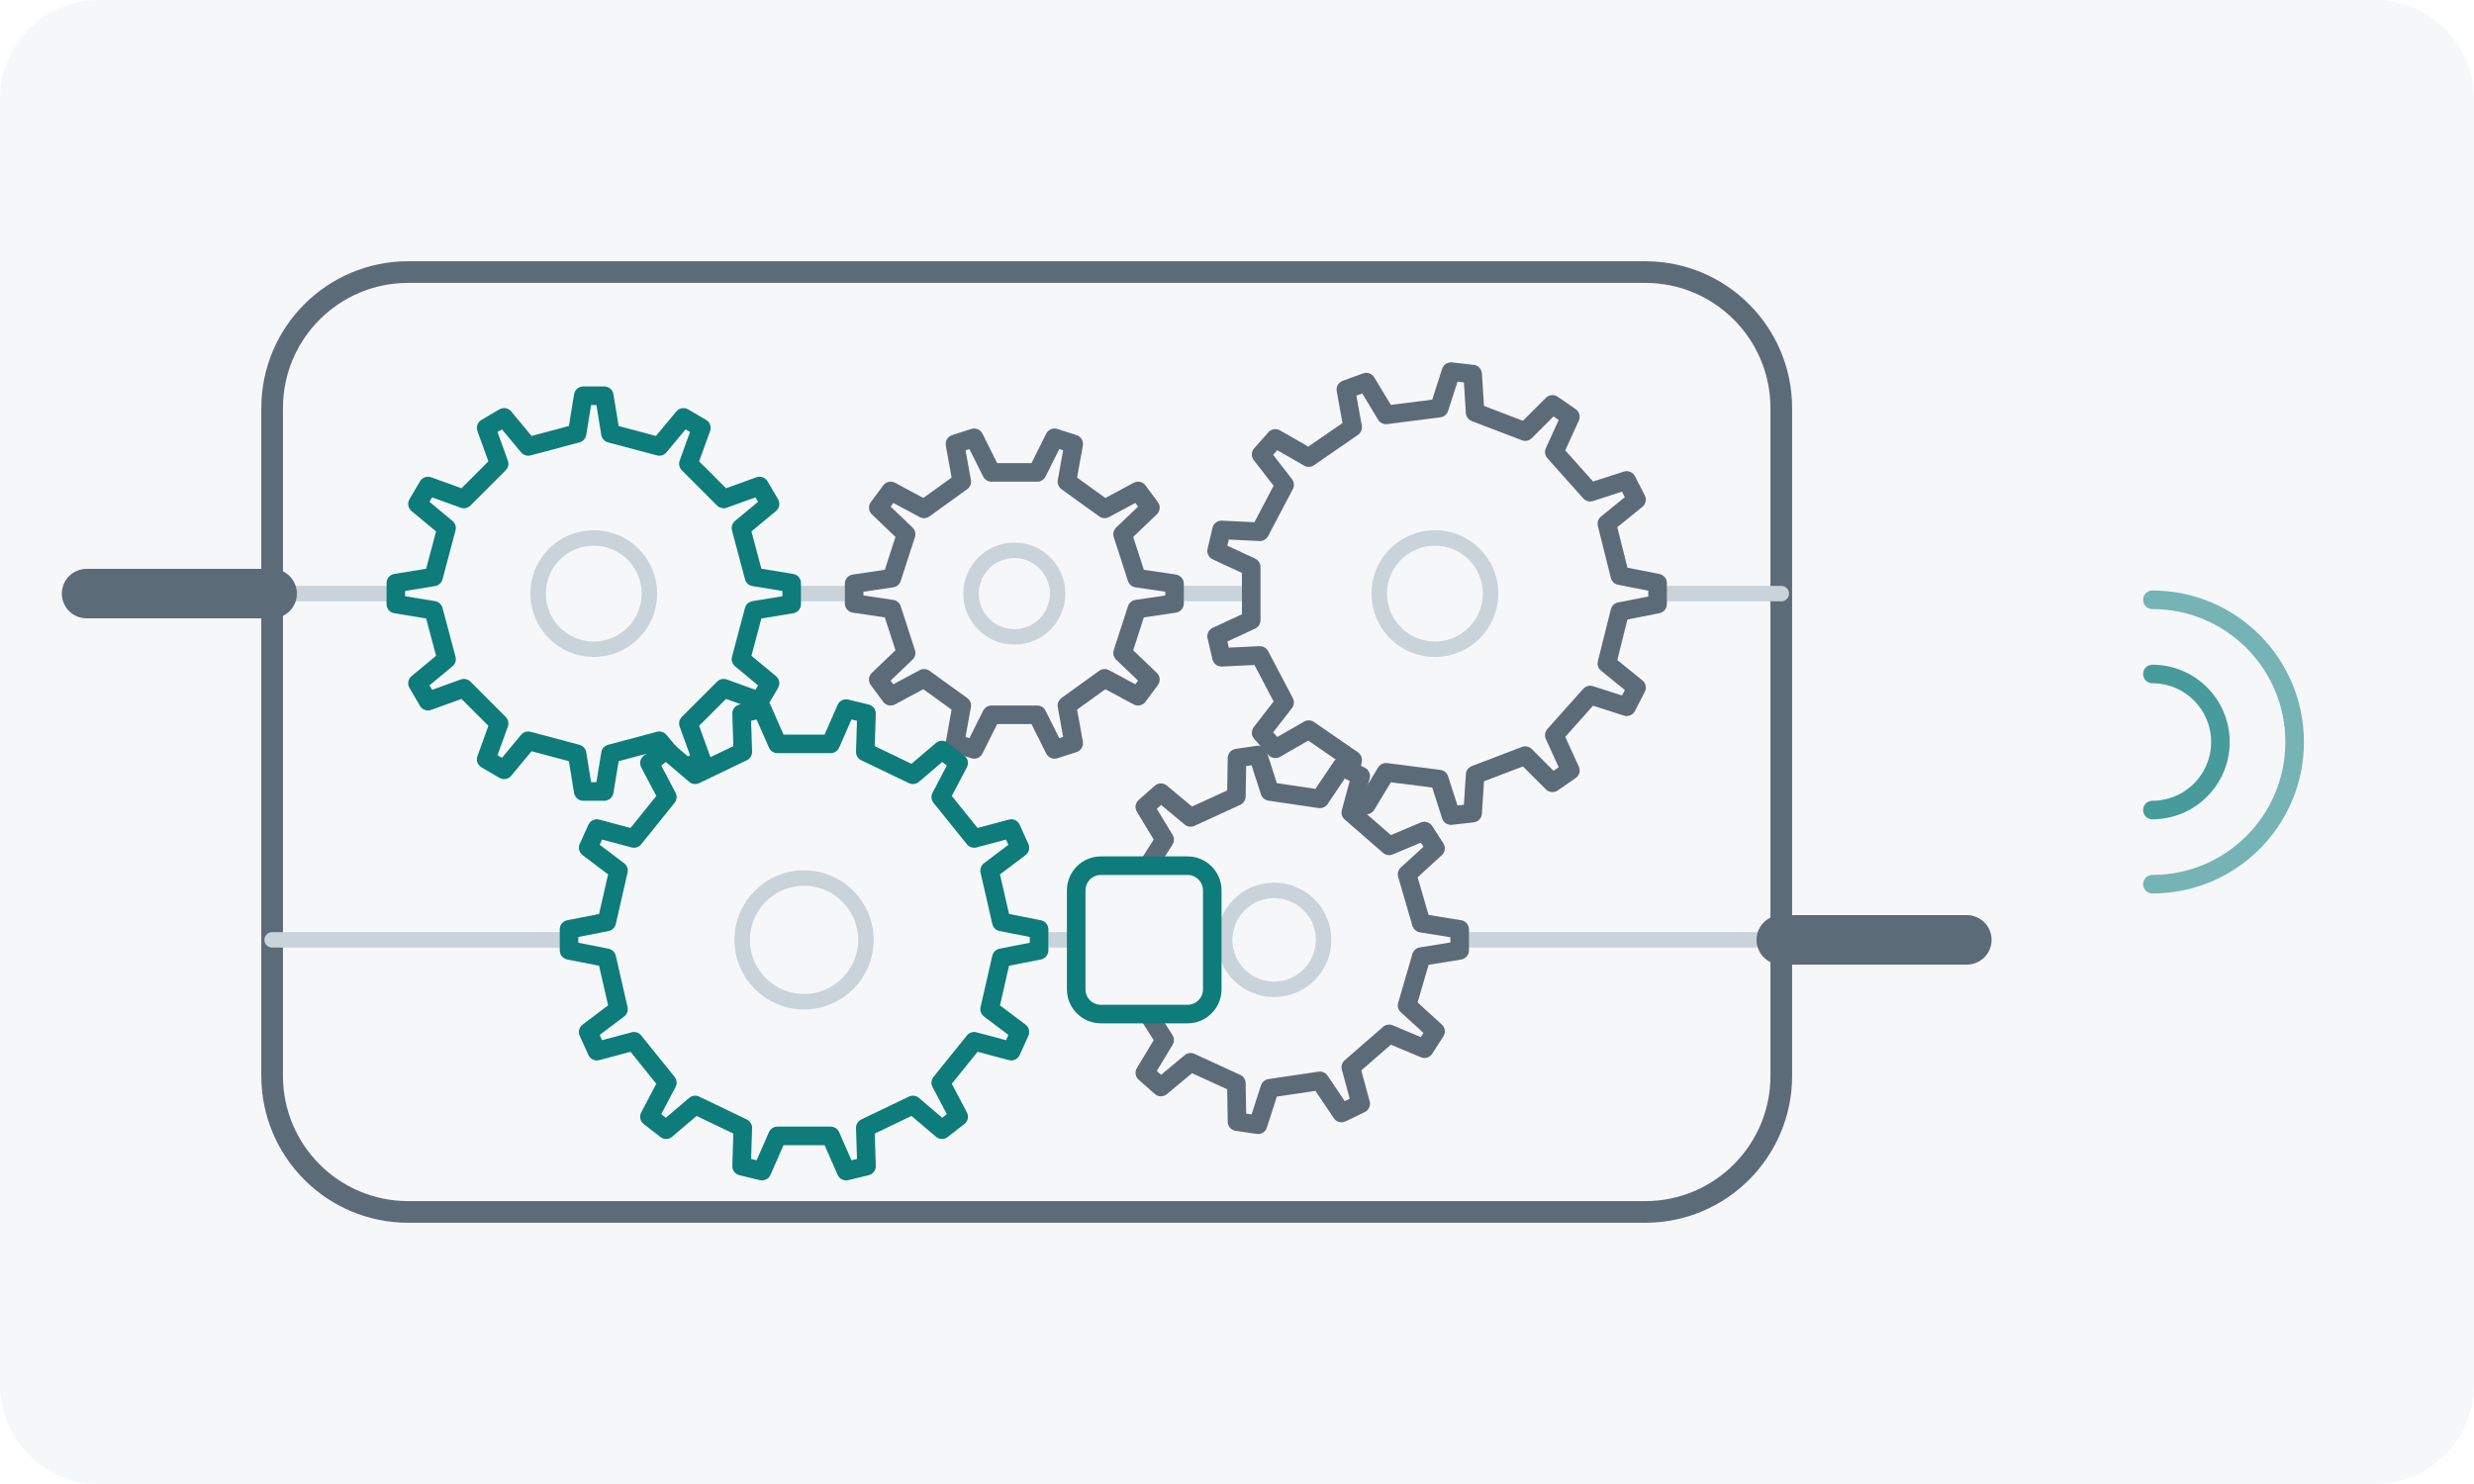
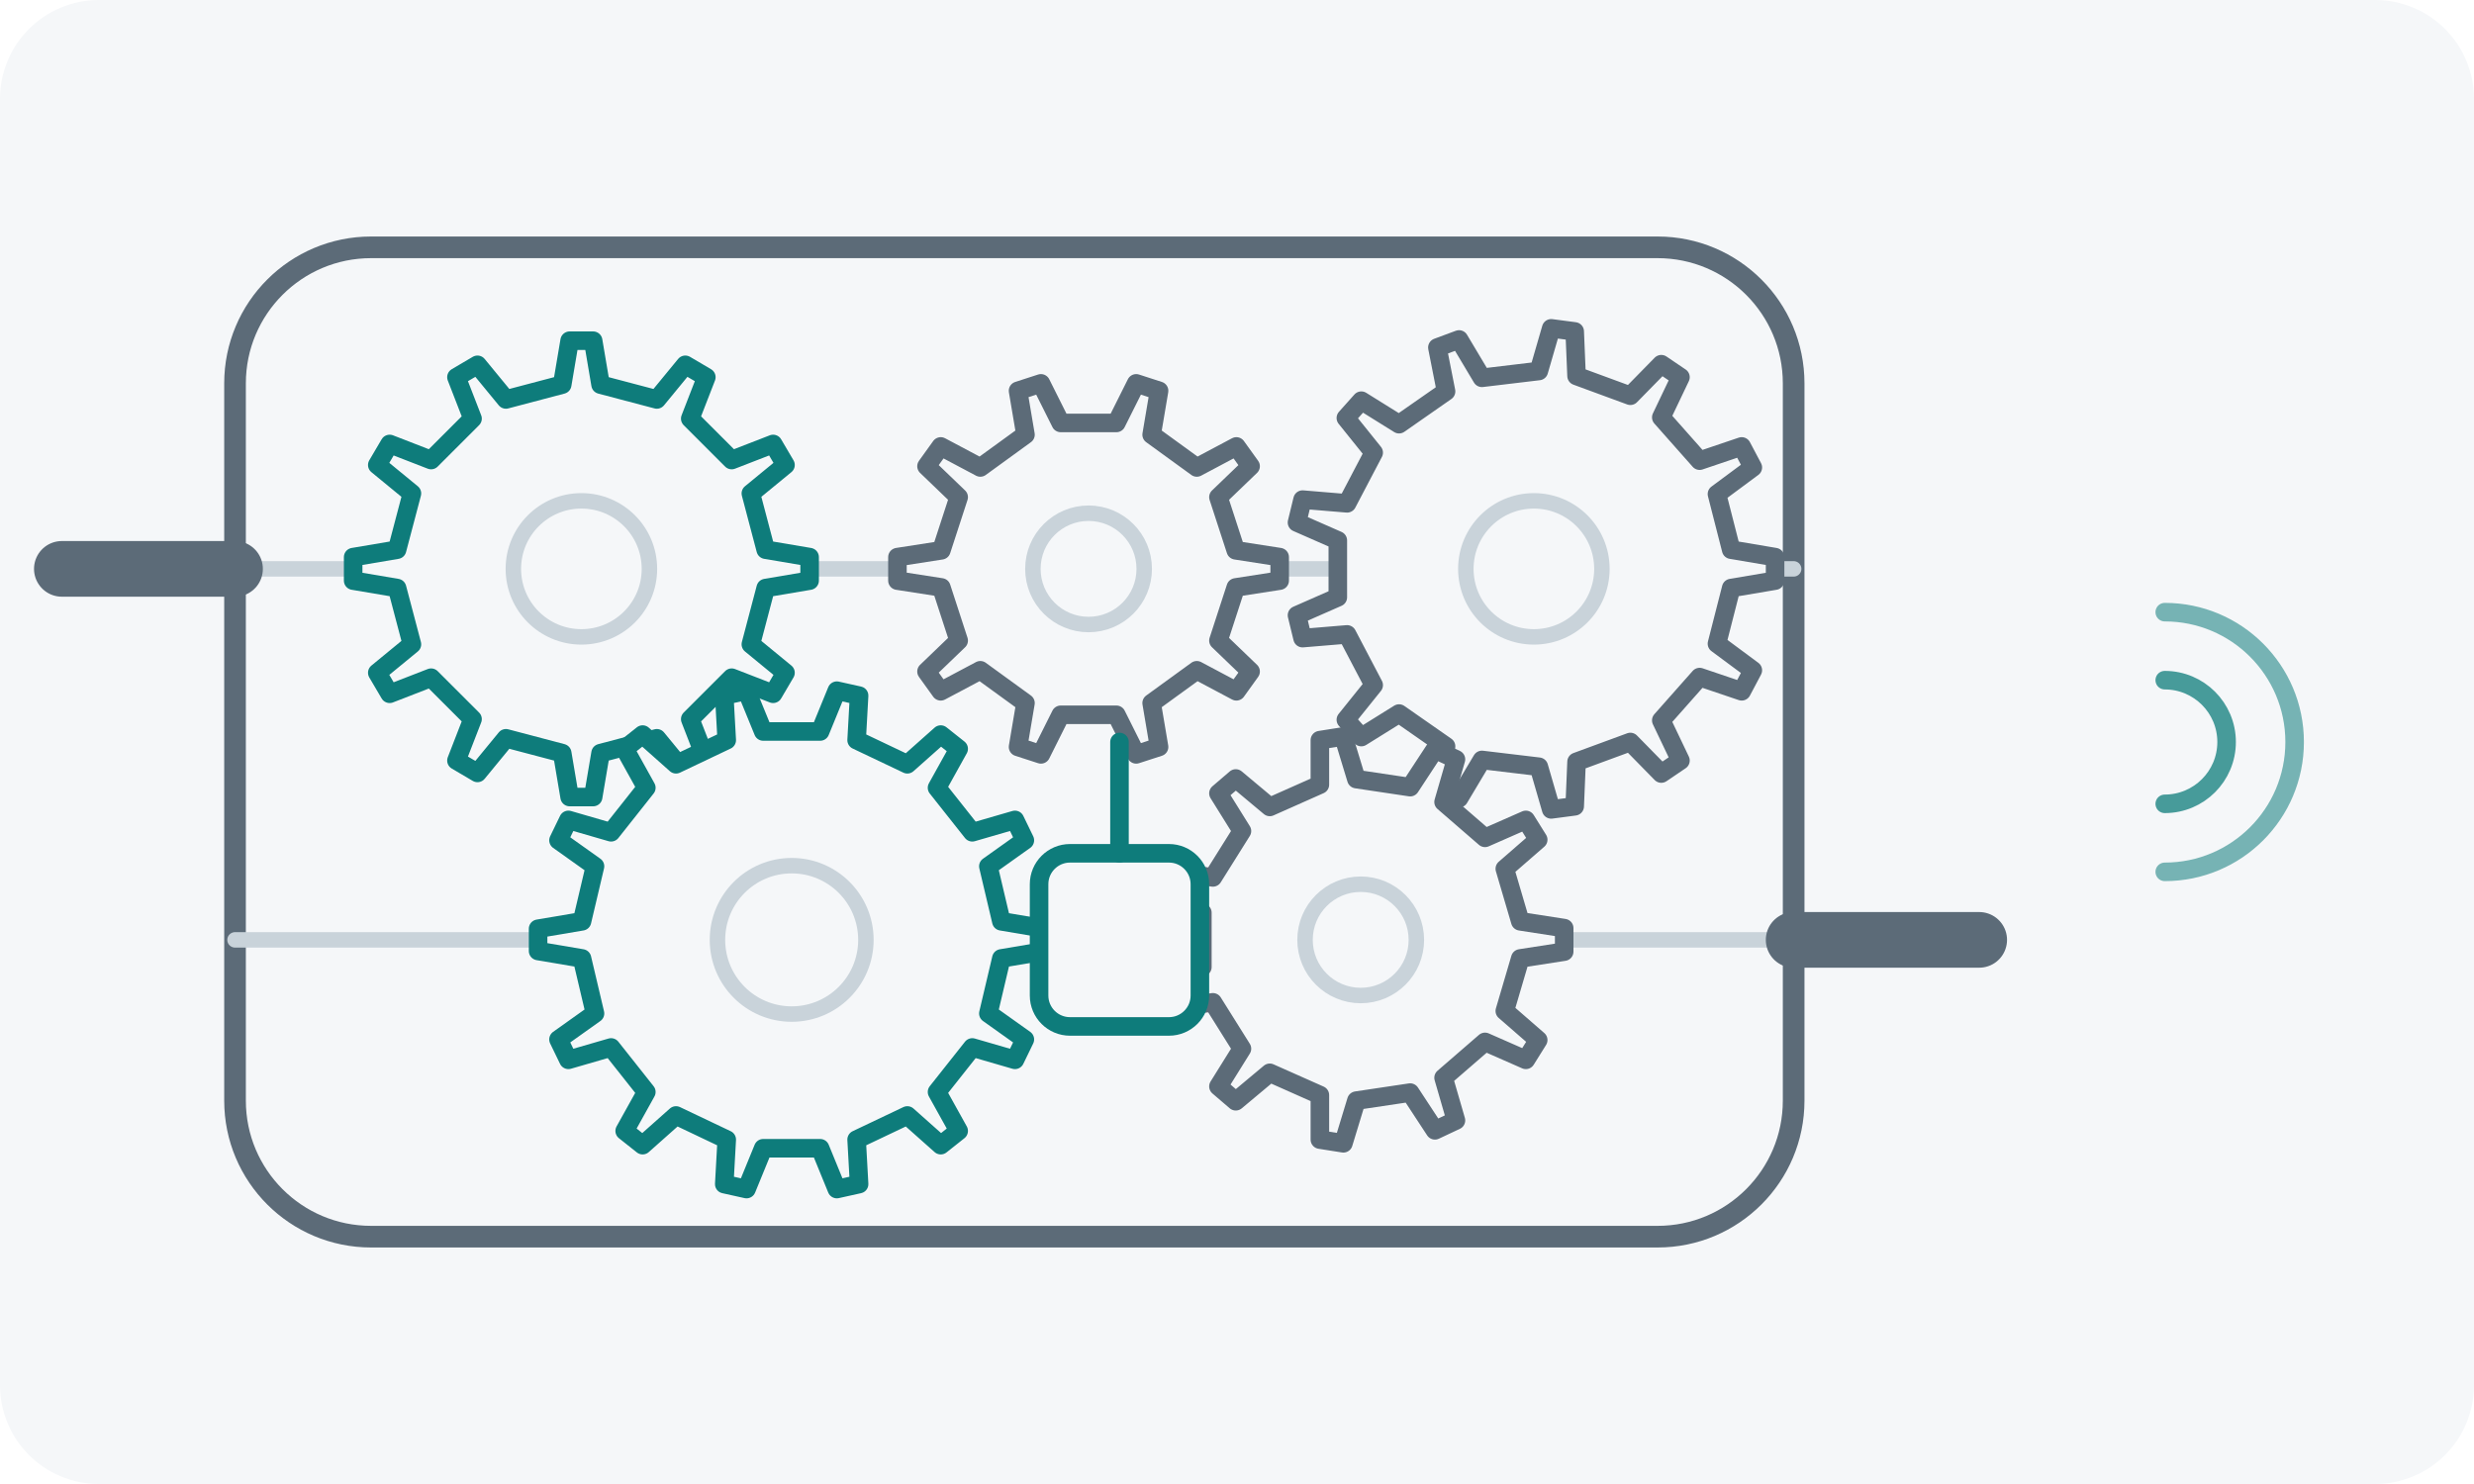
<svg xmlns="http://www.w3.org/2000/svg" viewBox="0 0 400 240" role="img" aria-label="Схема коробки передач">
  <rect width="400" height="240" rx="16" fill="#F5F7F9" />
  <g fill="none" stroke-linecap="round" stroke-linejoin="round">
-     <rect x="44.0" y="44.0" width="244.0" height="152.0" rx="22" stroke="#5C6B78" stroke-width="3.5" fill="none" />
-     <path d="M 44.0 96.0 L 288.0 96.0" stroke="#C9D3DA" stroke-width="2.5" />
-     <path d="M 44.0 152.0 L 288.0 152.0" stroke="#C9D3DA" stroke-width="2.5" />
-     <path d="M 14.0 96.0 L 44.0 96.0" stroke="#5C6B78" stroke-width="8" />
-     <path d="M 288.0 152.0 L 318.0 152.0" stroke="#5C6B78" stroke-width="8" />
-     <path d="M 121.9 93.3 L 128.0 94.3 L 128.0 97.7 L 121.9 98.7 L 119.8 106.6 L 124.5 110.5 L 122.8 113.4 L 117.0 111.3 L 111.3 117.0 L 113.4 122.8 L 110.5 124.5 L 106.6 119.8 L 98.7 121.9 L 97.7 128.0 L 94.3 128.0 L 93.3 121.9 L 85.4 119.8 L 81.5 124.5 L 78.6 122.8 L 80.7 117.0 L 75.0 111.3 L 69.2 113.4 L 67.5 110.5 L 72.2 106.6 L 70.1 98.7 L 64.0 97.7 L 64.0 94.3 L 70.1 93.3 L 72.2 85.4 L 67.5 81.5 L 69.2 78.6 L 75.0 80.7 L 80.7 75.0 L 78.6 69.2 L 81.5 67.5 L 85.4 72.2 L 93.3 70.1 L 94.3 64.0 L 97.7 64.0 L 98.7 70.1 L 106.6 72.2 L 110.5 67.5 L 113.4 69.2 L 111.3 75.0 L 117.0 80.7 L 122.8 78.6 L 124.5 81.5 L 119.8 85.4 Z" stroke="#0E7C7B" stroke-width="3" fill="#F5F7F9" />
-     <circle cx="96.0" cy="96.0" r="9.0" stroke="#C9D3DA" stroke-width="2.5" fill="none" />
-     <path d="M 183.8 93.5 L 189.9 94.4 L 189.9 97.6 L 183.8 98.5 L 181.5 105.6 L 186.0 109.9 L 184.0 112.6 L 178.6 109.7 L 172.5 114.1 L 173.6 120.2 L 170.5 121.2 L 167.7 115.6 L 160.3 115.6 L 157.5 121.2 L 154.4 120.2 L 155.5 114.1 L 149.4 109.7 L 144.0 112.6 L 142.0 109.9 L 146.5 105.6 L 144.2 98.5 L 138.1 97.6 L 138.1 94.4 L 144.2 93.5 L 146.5 86.4 L 142.0 82.1 L 144.0 79.4 L 149.4 82.3 L 155.5 77.9 L 154.4 71.8 L 157.5 70.8 L 160.3 76.4 L 167.7 76.4 L 170.5 70.8 L 173.6 71.8 L 172.5 77.9 L 178.6 82.3 L 184.0 79.4 L 186.0 82.1 L 181.5 86.4 Z" stroke="#5C6B78" stroke-width="3" fill="#F5F7F9" />
-     <circle cx="164.0" cy="96.0" r="7.0" stroke="#C9D3DA" stroke-width="2.5" fill="none" />
-     <path d="M 261.9 93.1 L 268.0 94.3 L 268.0 97.7 L 261.9 98.9 L 259.8 107.3 L 264.6 111.2 L 263.0 114.3 L 257.1 112.4 L 251.3 118.9 L 253.9 124.6 L 251.0 126.6 L 246.6 122.2 L 238.5 125.3 L 238.1 131.5 L 234.6 131.9 L 232.7 126.0 L 224.1 124.9 L 220.9 130.2 L 217.6 129.0 L 218.7 122.9 L 211.6 118.0 L 206.2 121.1 L 203.9 118.5 L 207.7 113.6 L 203.7 106.0 L 197.5 106.3 L 196.7 102.9 L 202.3 100.3 L 202.3 91.7 L 196.7 89.1 L 197.5 85.7 L 203.7 86.0 L 207.7 78.4 L 203.9 73.5 L 206.2 70.9 L 211.6 74.0 L 218.7 69.1 L 217.6 63.0 L 220.9 61.8 L 224.1 67.1 L 232.7 66.0 L 234.6 60.1 L 238.1 60.5 L 238.5 66.7 L 246.6 69.8 L 251.0 65.4 L 253.9 67.4 L 251.3 73.1 L 257.1 79.6 L 263.0 77.7 L 264.6 80.8 L 259.8 84.7 Z" stroke="#5C6B78" stroke-width="3" fill="#F5F7F9" />
-     <circle cx="232.0" cy="96.0" r="9.0" stroke="#C9D3DA" stroke-width="2.5" fill="none" />
-     <path d="M 161.9 149.1 L 168.0 150.3 L 168.0 153.7 L 161.9 154.9 L 160.0 163.2 L 164.9 166.9 L 163.5 170.0 L 157.5 168.4 L 152.1 175.1 L 155.0 180.6 L 152.3 182.7 L 147.6 178.7 L 139.9 182.4 L 140.1 188.6 L 136.8 189.4 L 134.3 183.7 L 125.7 183.7 L 123.2 189.4 L 119.9 188.6 L 120.1 182.4 L 112.4 178.7 L 107.7 182.7 L 105.0 180.6 L 107.9 175.1 L 102.5 168.4 L 96.5 170.0 L 95.1 166.9 L 100.0 163.2 L 98.1 154.9 L 92.0 153.7 L 92.0 150.3 L 98.1 149.1 L 100.0 140.8 L 95.1 137.1 L 96.5 134.0 L 102.5 135.6 L 107.9 128.9 L 105.0 123.4 L 107.7 121.3 L 112.4 125.3 L 120.1 121.6 L 119.9 115.4 L 123.2 114.6 L 125.7 120.3 L 134.3 120.3 L 136.8 114.6 L 140.1 115.4 L 139.9 121.6 L 147.6 125.3 L 152.3 121.3 L 155.0 123.4 L 152.1 128.9 L 157.5 135.6 L 163.5 134.0 L 164.9 137.1 L 160.0 140.8 Z" stroke="#0E7C7B" stroke-width="3" fill="#F5F7F9" />
-     <circle cx="130.0" cy="152.0" r="10.0" stroke="#C9D3DA" stroke-width="2.5" fill="none" />
-     <path d="M 229.8 149.3 L 236.0 150.3 L 236.0 153.7 L 229.8 154.7 L 227.5 162.6 L 232.1 166.8 L 230.3 169.6 L 224.6 167.2 L 218.4 172.6 L 220.0 178.5 L 216.9 180.0 L 213.4 174.8 L 205.3 176.0 L 203.4 181.9 L 200.0 181.4 L 199.9 175.2 L 192.5 171.8 L 187.7 175.8 L 185.1 173.5 L 188.3 168.2 L 183.9 161.3 L 177.7 162.1 L 176.8 158.8 L 182.4 156.1 L 182.4 147.9 L 176.8 145.2 L 177.7 141.9 L 183.9 142.7 L 188.3 135.8 L 185.1 130.5 L 187.7 128.2 L 192.5 132.2 L 199.9 128.8 L 200.0 122.6 L 203.4 122.1 L 205.3 128.0 L 213.4 129.2 L 216.9 124.0 L 220.0 125.5 L 218.4 131.4 L 224.6 136.8 L 230.3 134.4 L 232.1 137.2 L 227.5 141.4 Z" stroke="#5C6B78" stroke-width="3" fill="#F5F7F9" />
-     <circle cx="206.0" cy="152.0" r="8.0" stroke="#C9D3DA" stroke-width="2.5" fill="none" />
-     <rect x="174.0" y="140.0" width="22.0" height="24.0" rx="4" stroke="#0E7C7B" stroke-width="3" fill="#F5F7F9" />
-     <path d="M 348 109 A 11 11 0 0 1 348 131" stroke="#0E7C7B" stroke-width="3" opacity="0.75" />
-     <path d="M 348 97 A 23 23 0 0 1 348 143" stroke="#0E7C7B" stroke-width="3" opacity="0.55" />
+     <rect x="38.0" y="40.0" width="252.0" height="160.0" rx="22" stroke="#5C6B78" stroke-width="3.5" fill="none" />
+     <path d="M 38.0 92.0 L 290.0 92.0" stroke="#C9D3DA" stroke-width="2.5" />
+     <path d="M 38.0 152.0 L 290.0 152.0" stroke="#C9D3DA" stroke-width="2.5" />
+     <path d="M 10.0 92.0 L 38.0 92.0" stroke="#5C6B78" stroke-width="9" />
+     <path d="M 290.0 152.0 L 320.0 152.0" stroke="#5C6B78" stroke-width="9" />
+     <path d="M 123.8 88.9 L 130.9 90.1 L 130.9 93.9 L 123.8 95.1 L 121.4 104.2 L 127.0 108.8 L 125.0 112.2 L 118.3 109.6 L 111.6 116.3 L 114.2 123.0 L 110.8 125.0 L 106.2 119.4 L 97.1 121.8 L 95.9 128.9 L 92.1 128.9 L 90.9 121.8 L 81.8 119.4 L 77.2 125.0 L 73.8 123.0 L 76.4 116.3 L 69.7 109.6 L 63.0 112.2 L 61.0 108.8 L 66.6 104.2 L 64.2 95.1 L 57.1 93.9 L 57.1 90.1 L 64.2 88.9 L 66.6 79.8 L 61.0 75.2 L 63.0 71.8 L 69.7 74.4 L 76.4 67.7 L 73.8 61.0 L 77.2 59.0 L 81.8 64.6 L 90.9 62.2 L 92.1 55.1 L 95.9 55.1 L 97.1 62.2 L 106.2 64.6 L 110.8 59.0 L 114.2 61.0 L 111.6 67.7 L 118.3 74.4 L 125.0 71.8 L 127.0 75.2 L 121.4 79.8 Z" stroke="#0E7C7B" stroke-width="3" fill="#F5F7F9" />
+     <circle cx="94.0" cy="92.0" r="11.0" stroke="#C9D3DA" stroke-width="2.5" fill="none" />
+     <path d="M 199.8 89.0 L 206.9 90.1 L 206.9 93.9 L 199.8 95.0 L 197.0 103.6 L 202.2 108.6 L 199.9 111.8 L 193.5 108.4 L 186.2 113.7 L 187.4 120.8 L 183.7 122.0 L 180.5 115.6 L 171.5 115.6 L 168.3 122.0 L 164.6 120.8 L 165.8 113.7 L 158.5 108.4 L 152.1 111.8 L 149.8 108.6 L 155.0 103.6 L 152.2 95.0 L 145.1 93.9 L 145.1 90.1 L 152.2 89.0 L 155.0 80.4 L 149.8 75.4 L 152.1 72.2 L 158.5 75.6 L 165.8 70.3 L 164.6 63.2 L 168.3 62.0 L 171.5 68.4 L 180.5 68.4 L 183.7 62.0 L 187.4 63.2 L 186.2 70.3 L 193.5 75.6 L 199.9 72.2 L 202.2 75.4 L 197.0 80.4 Z" stroke="#5C6B78" stroke-width="3" fill="#F5F7F9" />
+     <circle cx="176.0" cy="92.0" r="9.0" stroke="#C9D3DA" stroke-width="2.5" fill="none" />
+     <path d="M 279.9 88.9 L 287.0 90.1 L 287.0 93.9 L 279.9 95.1 L 277.6 104.1 L 283.4 108.4 L 281.6 111.8 L 274.8 109.5 L 268.6 116.5 L 271.7 123.0 L 268.6 125.1 L 263.6 120.0 L 254.9 123.2 L 254.6 130.4 L 250.8 130.9 L 248.8 124.0 L 239.6 122.9 L 235.9 129.1 L 232.4 127.8 L 233.8 120.7 L 226.2 115.4 L 220.1 119.2 L 217.6 116.4 L 222.1 110.8 L 217.8 102.6 L 210.6 103.2 L 209.7 99.5 L 216.3 96.6 L 216.3 87.4 L 209.7 84.5 L 210.6 80.8 L 217.8 81.4 L 222.1 73.2 L 217.6 67.6 L 220.1 64.8 L 226.2 68.6 L 233.8 63.3 L 232.4 56.2 L 235.9 54.9 L 239.6 61.1 L 248.8 60.0 L 250.8 53.1 L 254.6 53.6 L 254.9 60.8 L 263.6 64.0 L 268.6 58.9 L 271.7 61.0 L 268.6 67.5 L 274.8 74.5 L 281.6 72.2 L 283.4 75.6 L 277.6 79.9 Z" stroke="#5C6B78" stroke-width="3" fill="#F5F7F9" />
+     <circle cx="248.0" cy="92.0" r="11.0" stroke="#C9D3DA" stroke-width="2.5" fill="none" />
+     <path d="M 161.9 149.0 L 169.0 150.2 L 169.0 153.8 L 161.9 155.0 L 159.8 163.9 L 165.7 168.1 L 164.1 171.4 L 157.2 169.4 L 151.5 176.6 L 155.0 182.9 L 152.1 185.2 L 146.7 180.4 L 138.5 184.3 L 138.9 191.5 L 135.3 192.3 L 132.6 185.7 L 123.4 185.7 L 120.7 192.3 L 117.1 191.5 L 117.5 184.3 L 109.3 180.4 L 103.9 185.2 L 101.0 182.9 L 104.5 176.6 L 98.8 169.4 L 91.9 171.4 L 90.3 168.1 L 96.2 163.9 L 94.1 155.0 L 87.0 153.8 L 87.0 150.2 L 94.1 149.0 L 96.2 140.1 L 90.3 135.9 L 91.9 132.6 L 98.8 134.6 L 104.5 127.4 L 101.0 121.1 L 103.9 118.8 L 109.3 123.6 L 117.5 119.7 L 117.1 112.5 L 120.7 111.7 L 123.4 118.3 L 132.6 118.3 L 135.3 111.7 L 138.9 112.5 L 138.5 119.7 L 146.7 123.6 L 152.1 118.8 L 155.0 121.1 L 151.5 127.4 L 157.2 134.6 L 164.1 132.6 L 165.7 135.9 L 159.8 140.1 Z" stroke="#0E7C7B" stroke-width="3" fill="#F5F7F9" />
+     <circle cx="128.0" cy="152.0" r="12.0" stroke="#C9D3DA" stroke-width="2.5" fill="none" />
+     <path d="M 245.8 149.0 L 252.9 150.1 L 252.9 153.9 L 245.8 155.0 L 243.3 163.5 L 248.7 168.2 L 246.7 171.4 L 240.1 168.5 L 233.4 174.3 L 235.4 181.2 L 232.0 182.8 L 228.0 176.7 L 219.3 178.0 L 217.2 184.9 L 213.4 184.3 L 213.4 177.1 L 205.3 173.5 L 199.8 178.1 L 197.0 175.7 L 200.8 169.6 L 196.1 162.1 L 188.9 163.1 L 187.9 159.5 L 194.4 156.4 L 194.4 147.6 L 187.9 144.5 L 188.9 140.9 L 196.1 141.9 L 200.8 134.4 L 197.0 128.3 L 199.8 125.9 L 205.3 130.5 L 213.4 126.9 L 213.4 119.7 L 217.2 119.1 L 219.3 126.0 L 228.0 127.3 L 232.0 121.2 L 235.4 122.8 L 233.4 129.7 L 240.1 135.5 L 246.7 132.6 L 248.7 135.8 L 243.3 140.5 Z" stroke="#5C6B78" stroke-width="3" fill="#F5F7F9" />
+     <circle cx="220.0" cy="152.0" r="9.0" stroke="#C9D3DA" stroke-width="2.5" fill="none" />
+     <rect x="168.0" y="138.0" width="26.0" height="28.0" rx="5" stroke="#0E7C7B" stroke-width="3" fill="#F5F7F9" />
+     <path d="M 181.0 138.0 L 181.0 120.0" stroke="#0E7C7B" stroke-width="3" />
+     <path d="M 350 110 A 10 10 0 0 1 350 130" stroke="#0E7C7B" stroke-width="3" opacity="0.75" />
+     <path d="M 350 99 A 21 21 0 0 1 350 141" stroke="#0E7C7B" stroke-width="3" opacity="0.55" />
  </g>
</svg>
